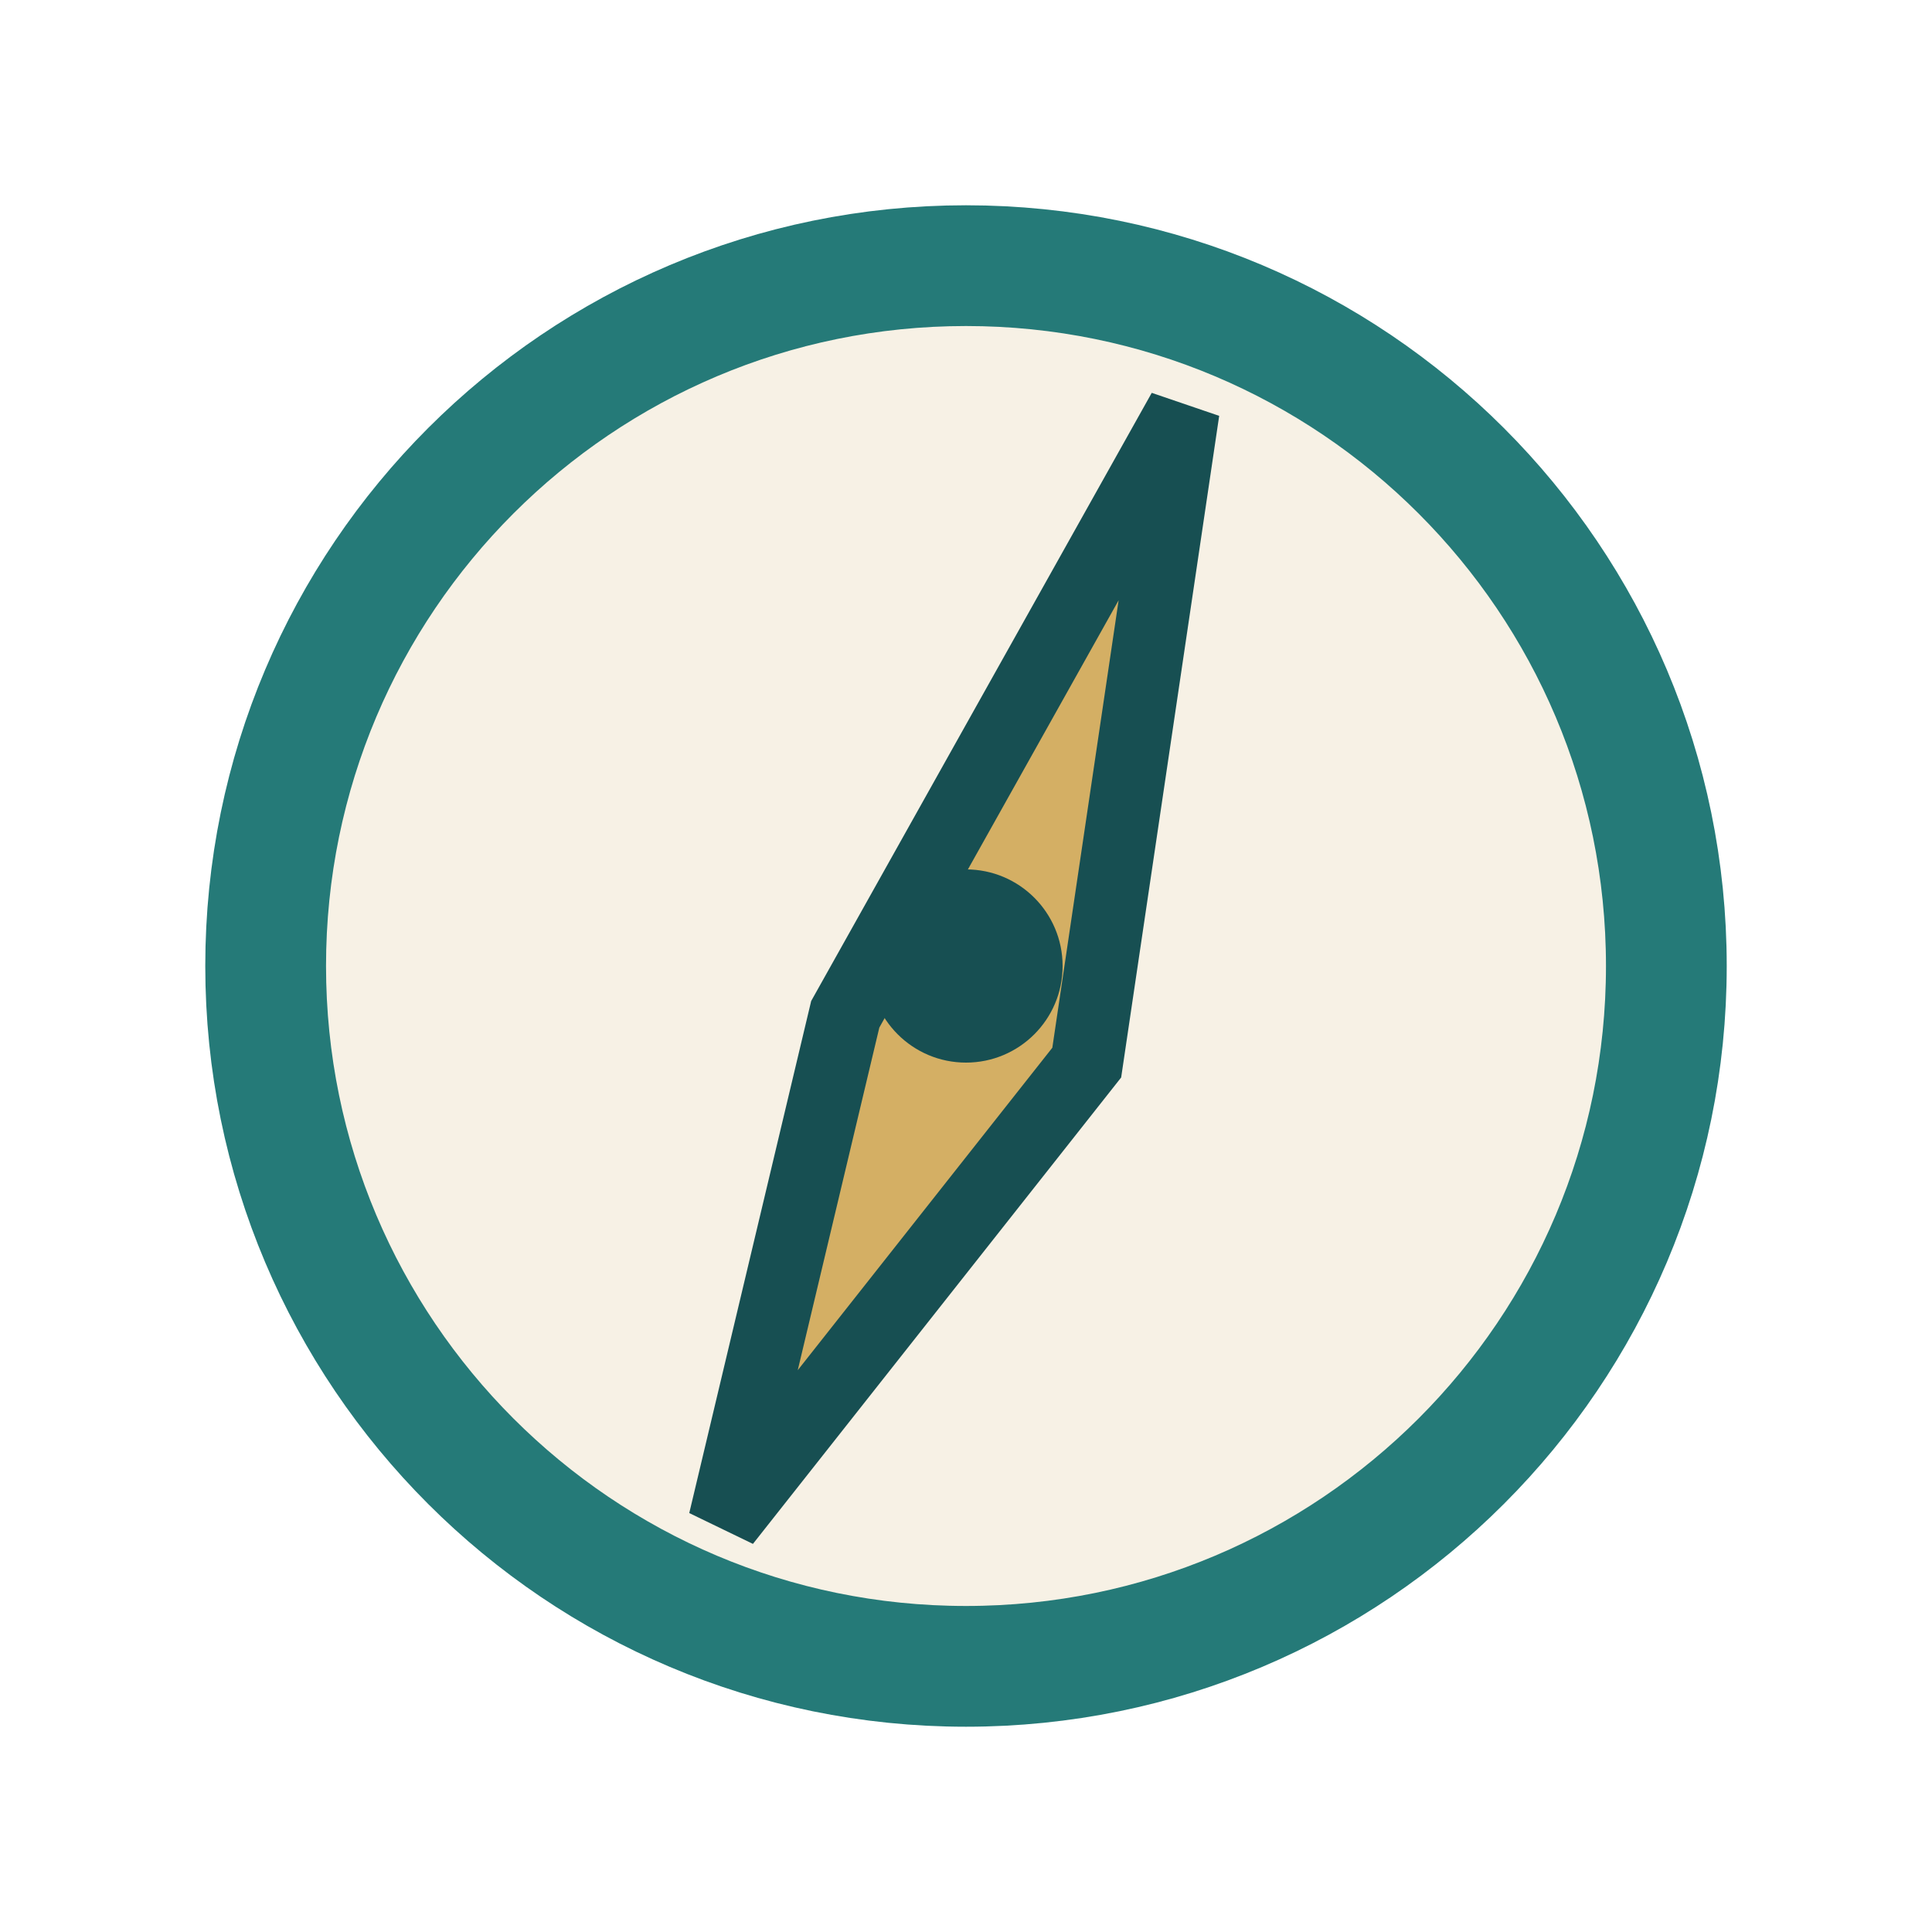
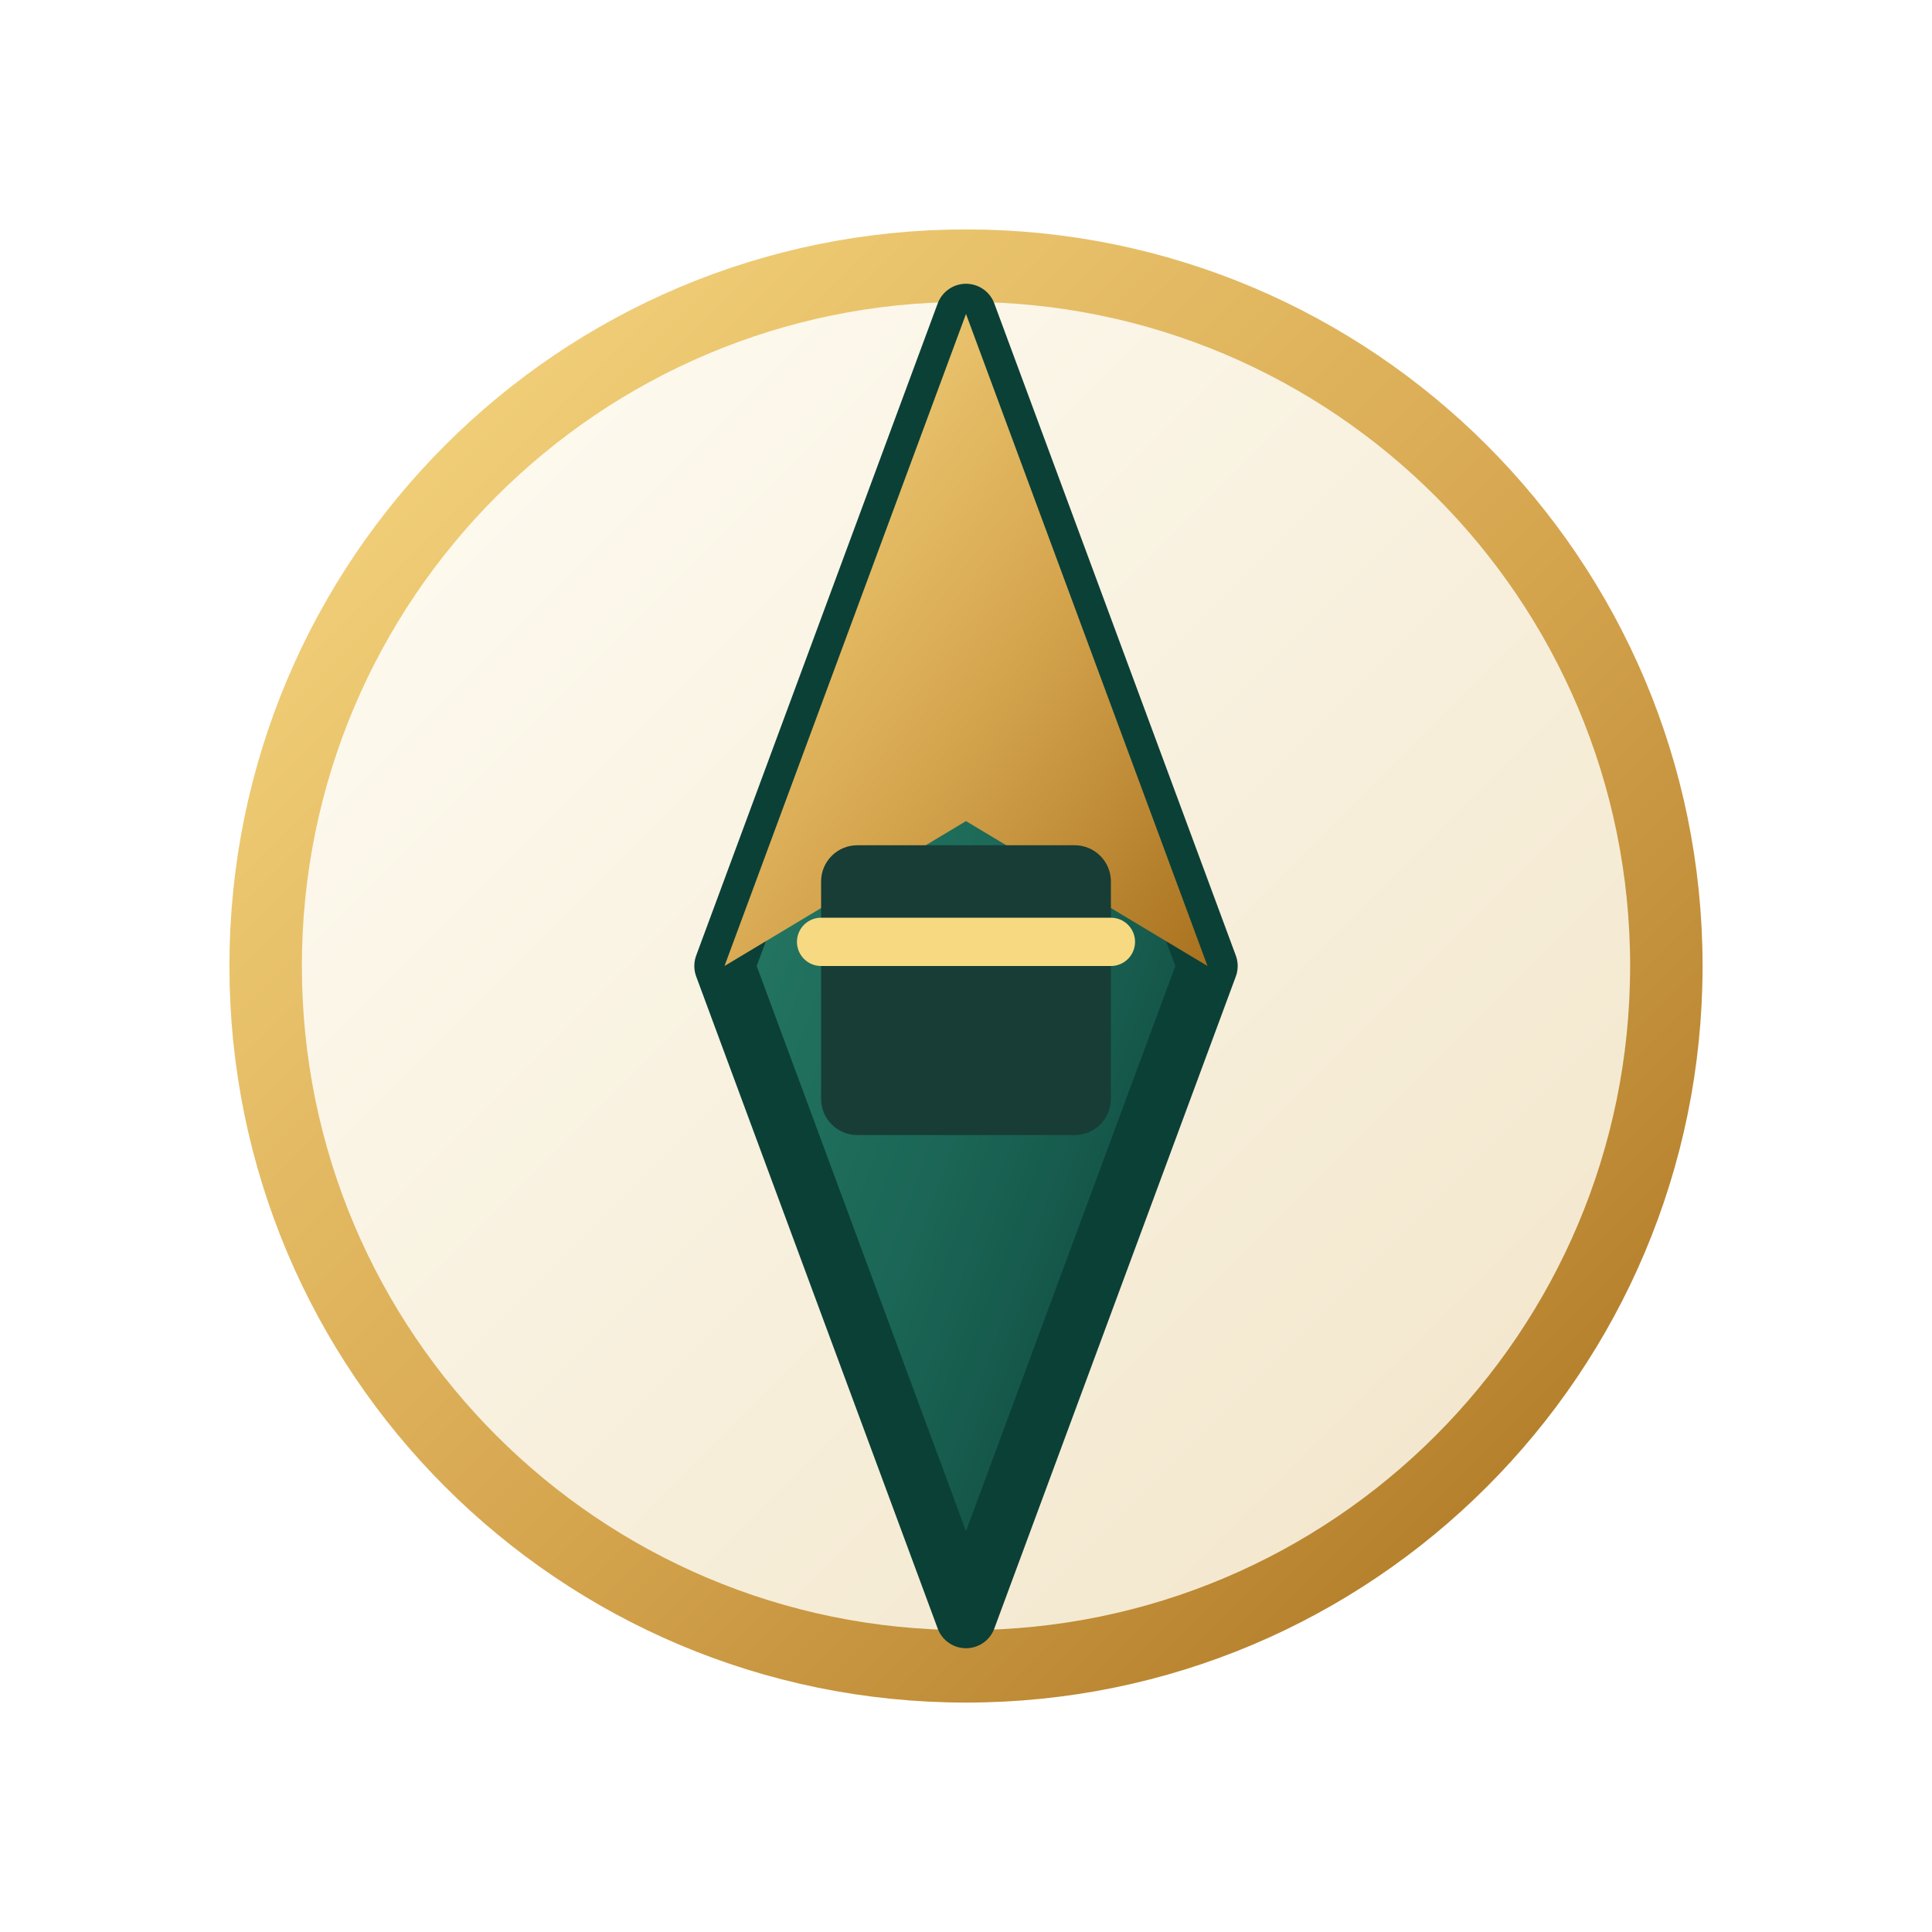
<svg xmlns="http://www.w3.org/2000/svg" viewBox="0 0 80 80" fill="none">
-   <circle cx="40" cy="40" r="29" fill="#F7F1E5" stroke="#257A78" stroke-width="5" />
-   <path d="M49 17L35 42l-5 21 15-19 4-27Z" fill="#D4AF64" stroke="#174F52" stroke-width="3" />
-   <circle cx="40" cy="40" r="4" fill="#174F52" />
+   <defs>
+     <linearGradient id="g" x1="0" y1="0" x2="1" y2="1">
+       <stop offset="0" stop-color="#F7D982" />
+       <stop offset=".55" stop-color="#D6A64F" />
+       <stop offset="1" stop-color="#A9721F" />
+     </linearGradient>
+     <linearGradient id="e" x1="0" y1="0" x2="1" y2="1">
+       <stop offset="0" stop-color="#2A816B" />
+       <stop offset=".55" stop-color="#1B6656" />
+       <stop offset="1" stop-color="#0B4037" />
+     </linearGradient>
+     <linearGradient id="b" x1="0" y1="0" x2="1" y2="1">
+       <stop offset="0" stop-color="#9BE8F7" />
+       <stop offset=".55" stop-color="#5BC7E6" />
+       <stop offset="1" stop-color="#2A9BC7" />
+     </linearGradient>
+     <linearGradient id="c" x1="0" y1="0" x2="1" y2="1">
+       <stop offset="0" stop-color="#FFFDF5" />
+       <stop offset="1" stop-color="#F1E4C7" />
+     </linearGradient>
+   </defs>
+   <g stroke-linecap="round" stroke-linejoin="round">
+     <circle cx="40" cy="40" r="29" fill="url(#c)" stroke="url(#g)" stroke-width="3" />
+     <path d="M40 13 50 40 40 67 30 40 40 13Z" fill="url(#e)" stroke="#0B4037" stroke-width="2.5" />
+     <path d="M40 13 50 40 40 34 30 40 40 13Z" fill="url(#g)" />
+     <rect x="34" y="35" width="12" height="12" rx="1.5" fill="#173D36" />
+     <path d="M34 39h12" stroke="#F7D982" stroke-width="2" />
+   </g>
</svg>
